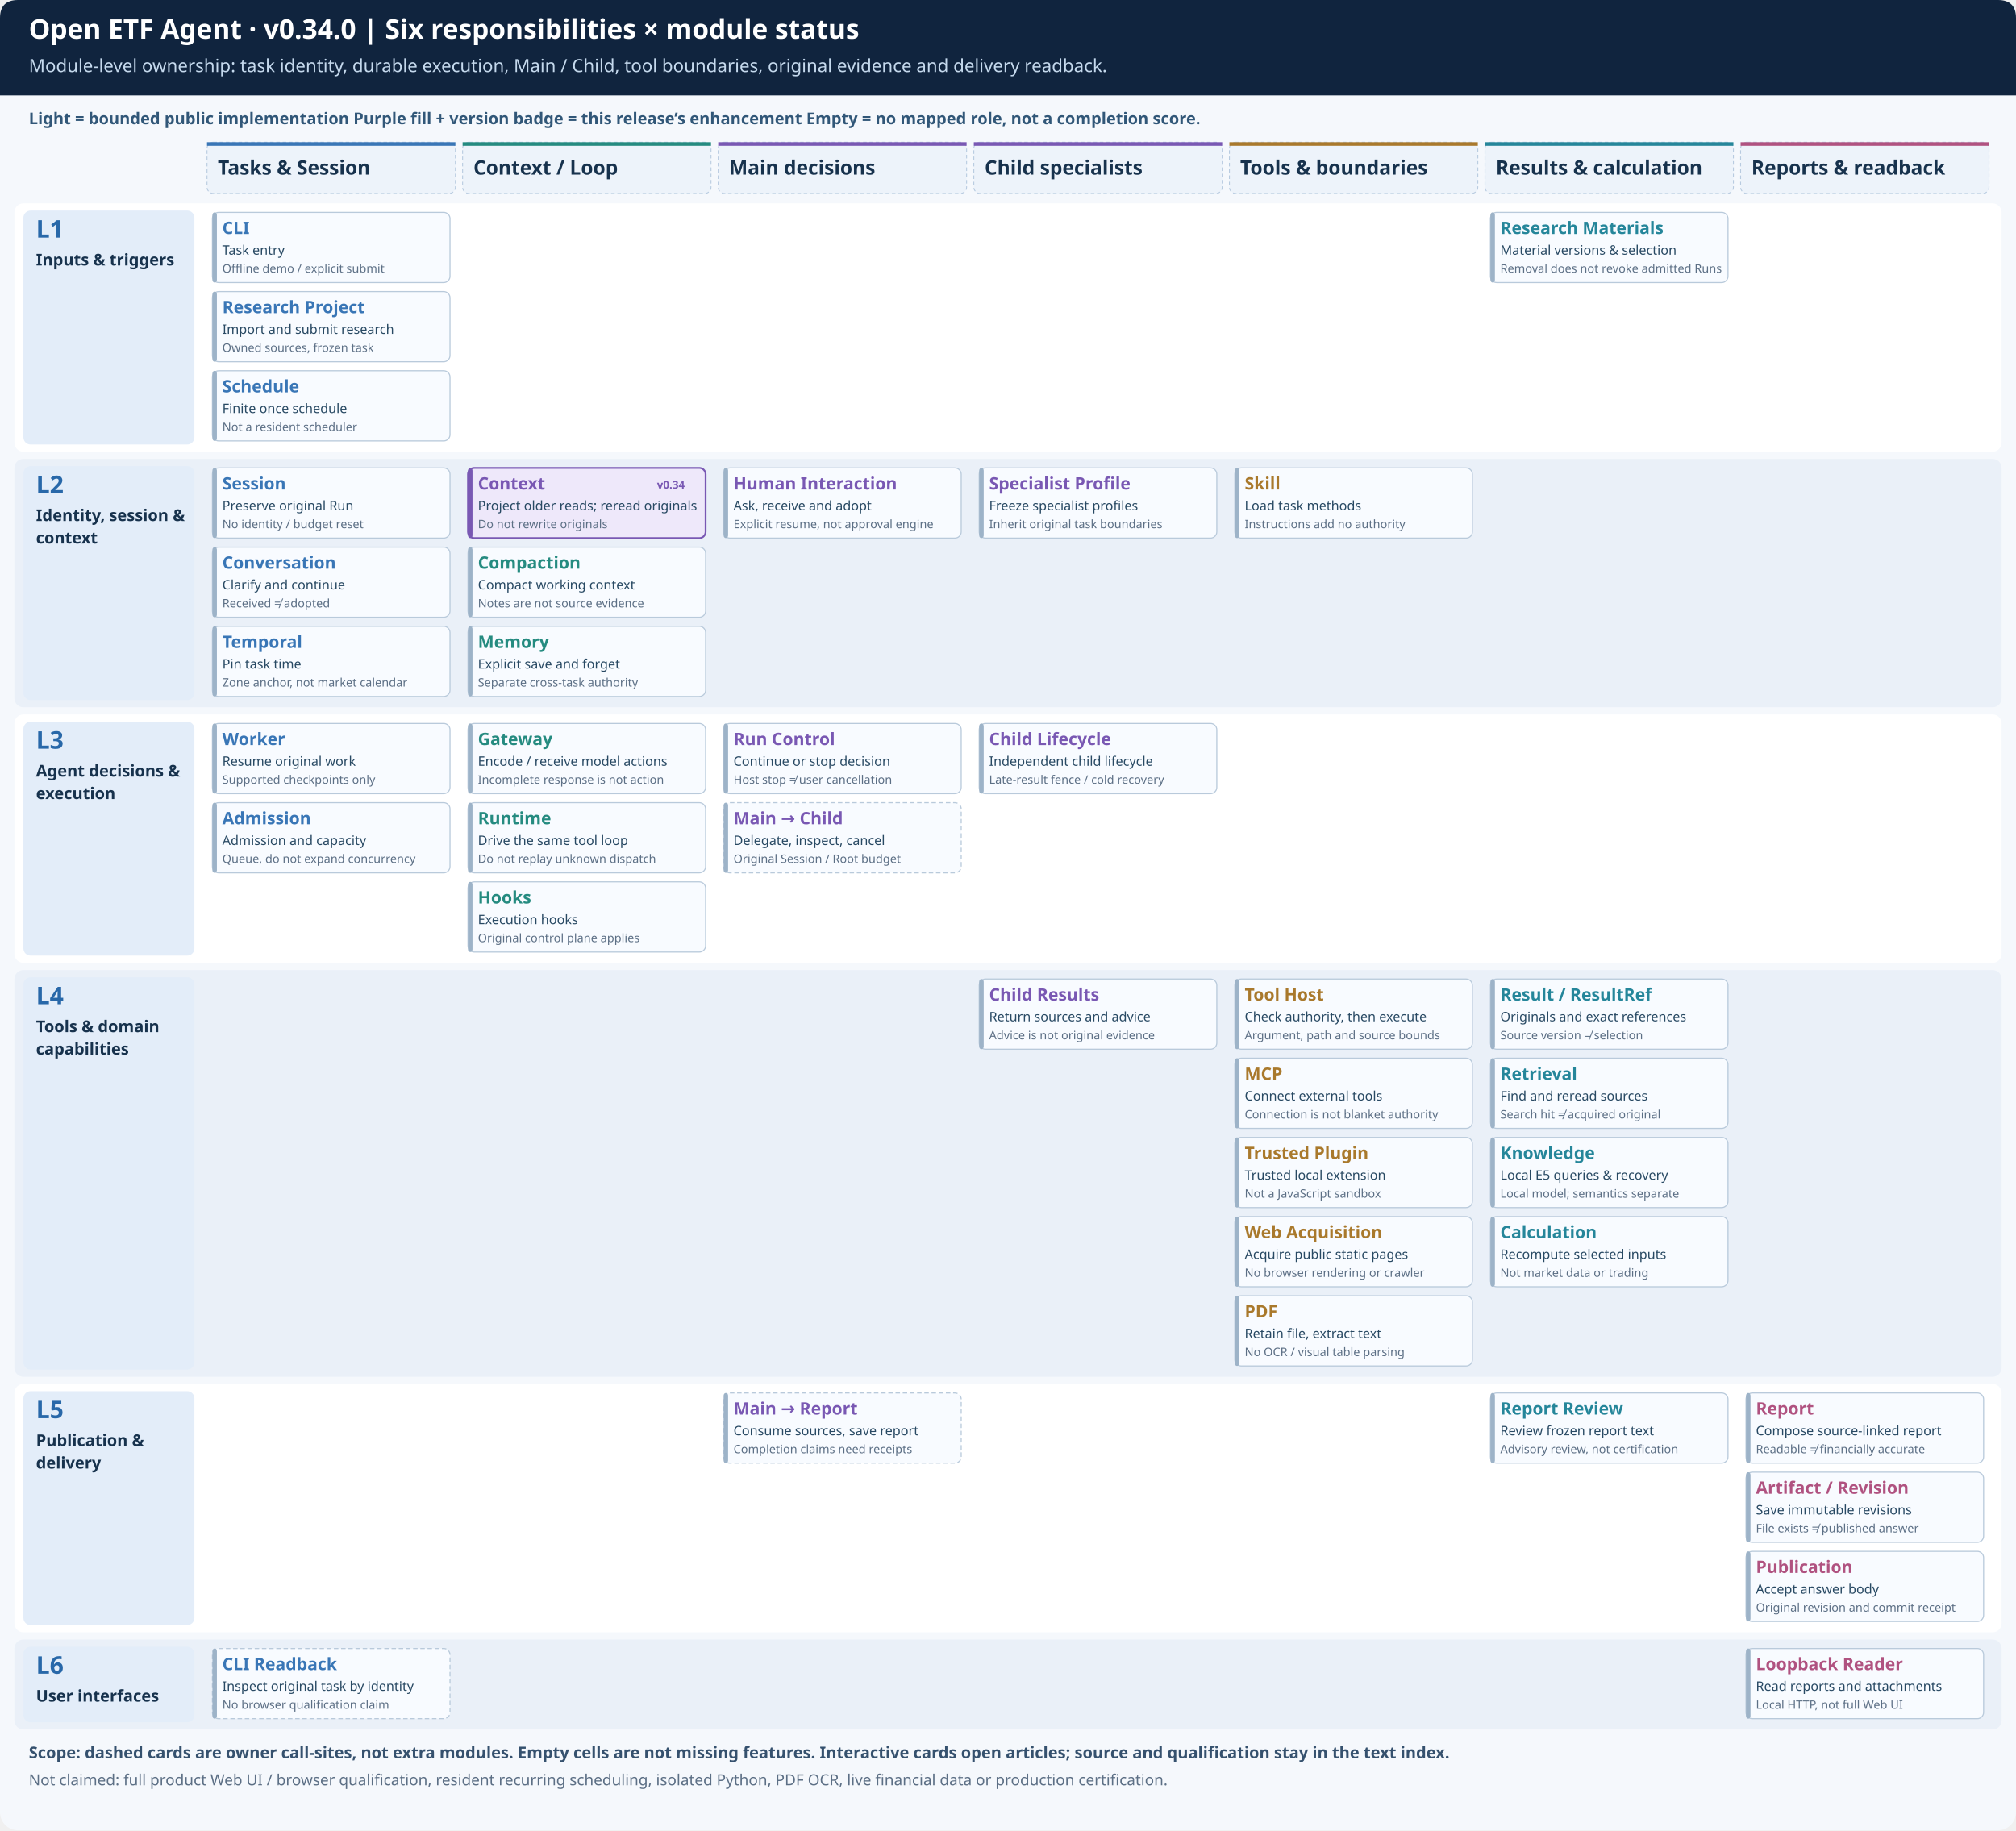
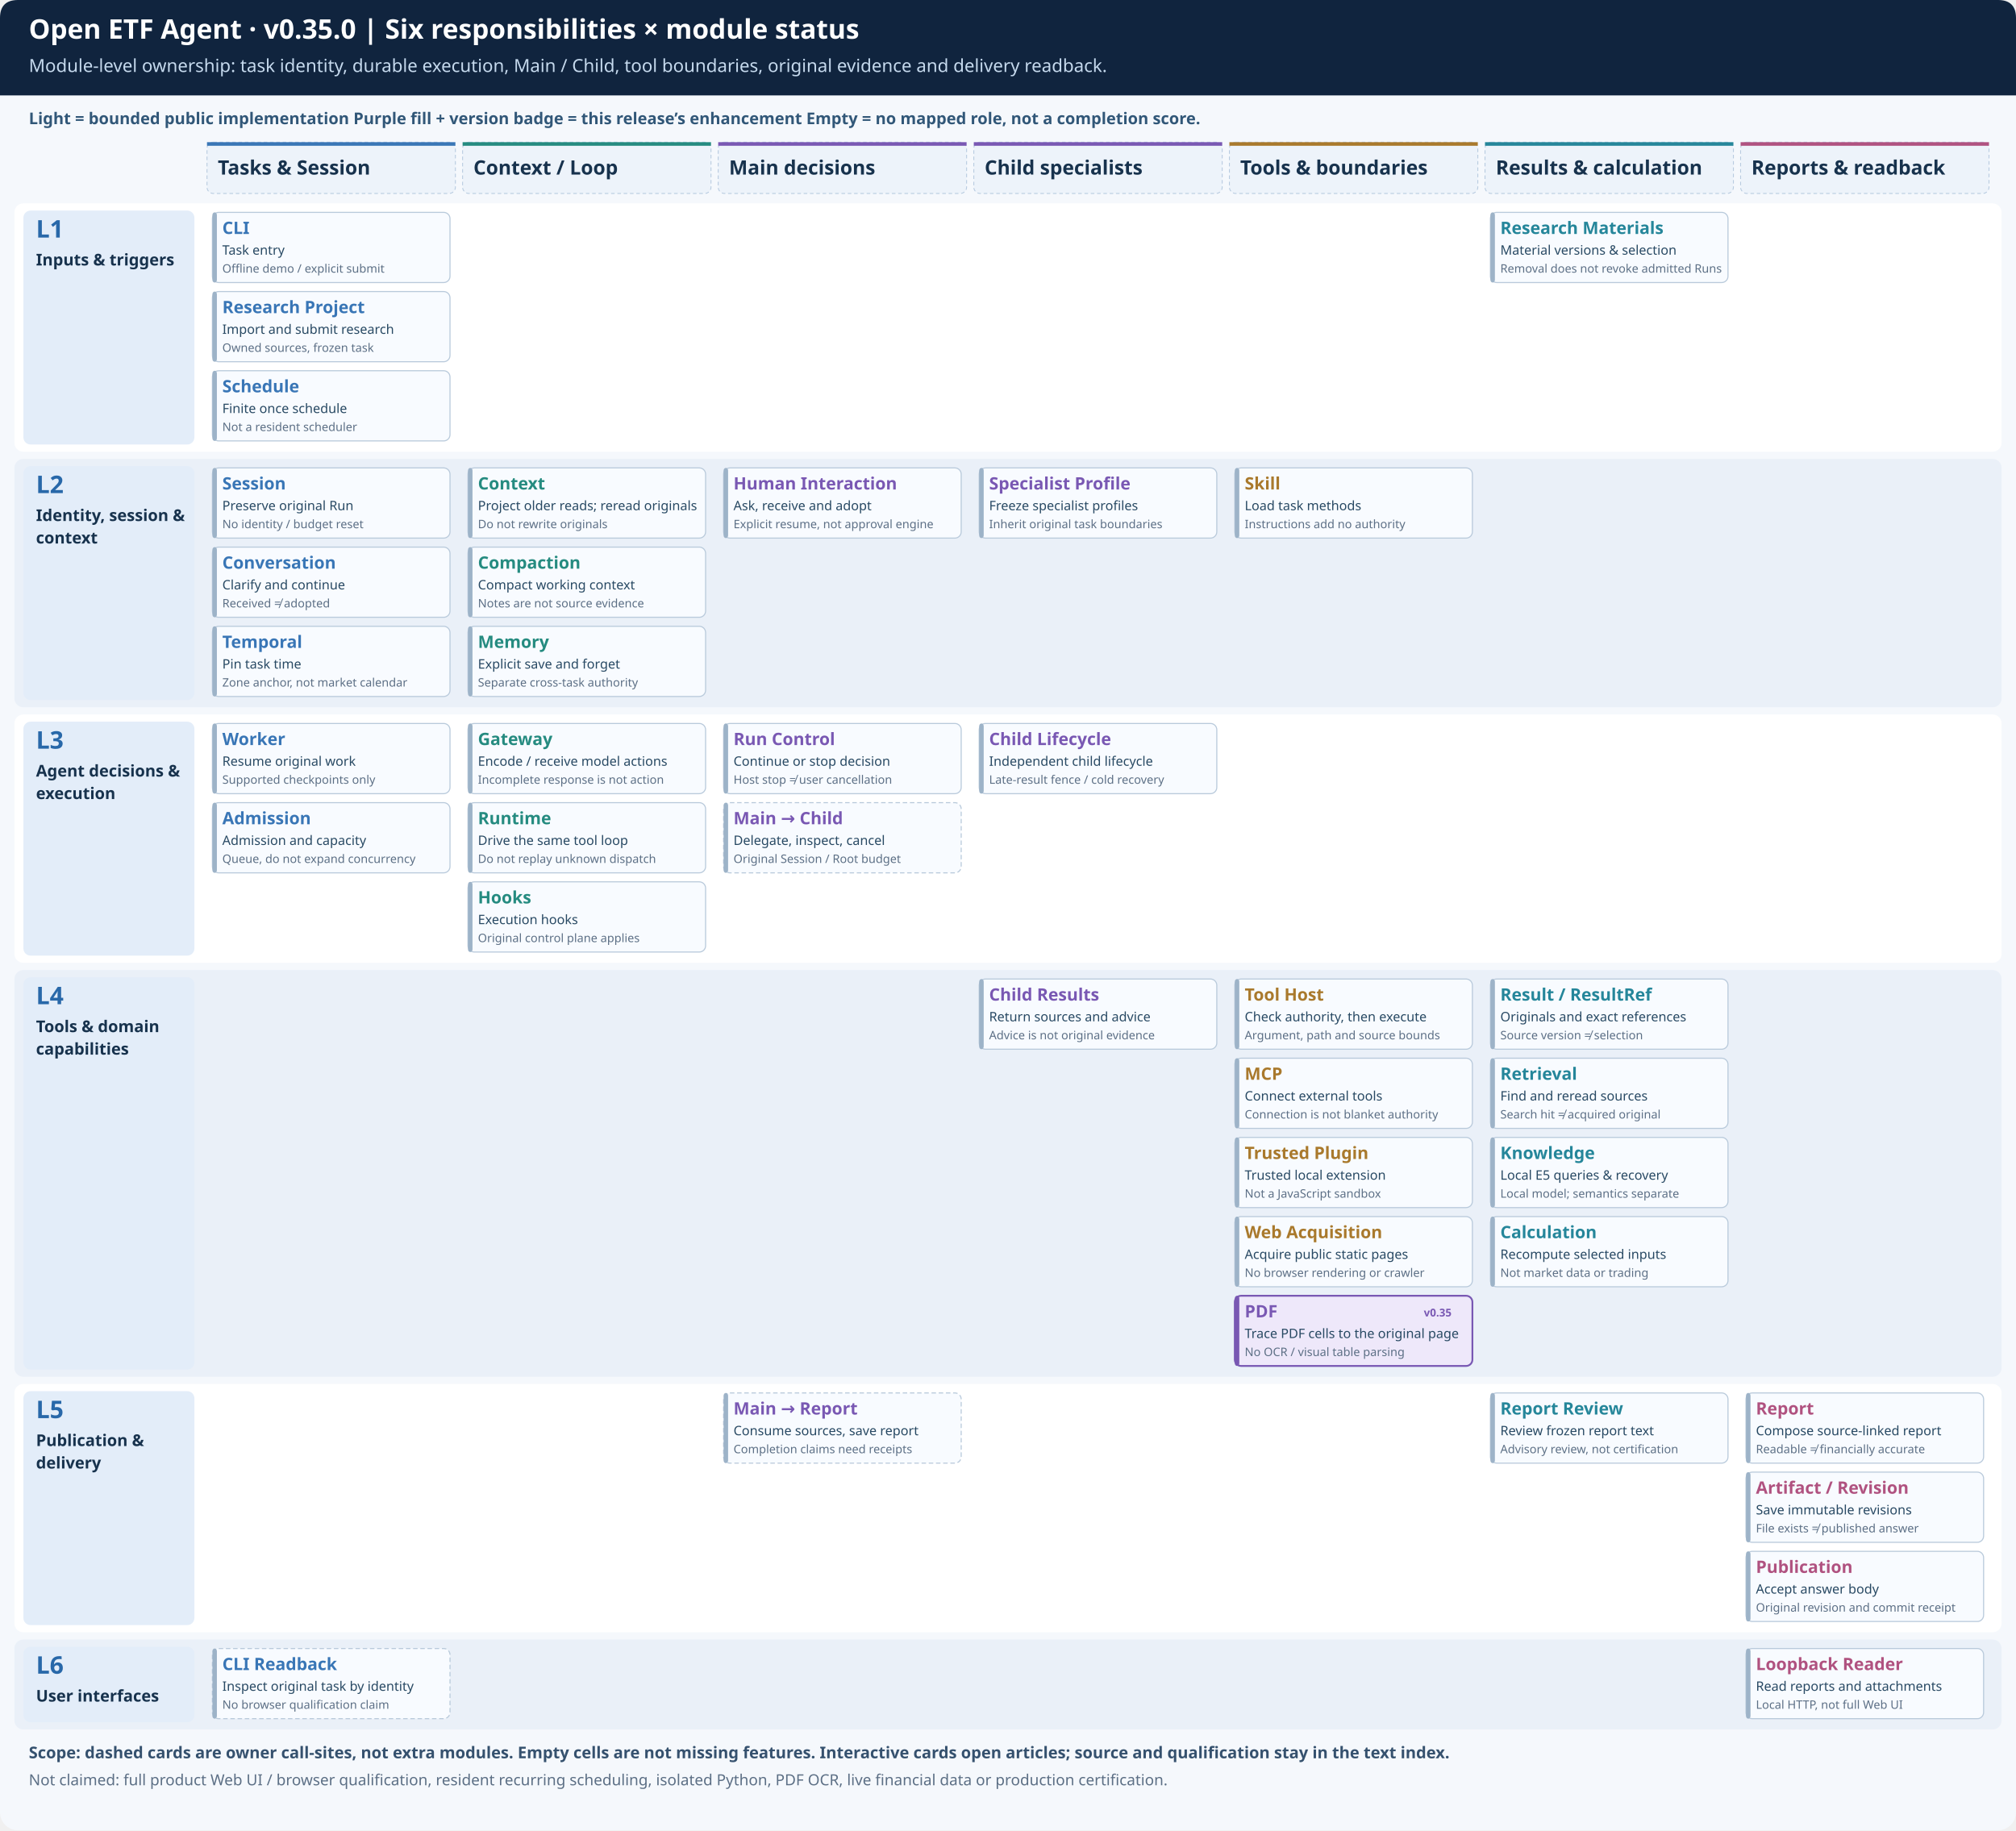
<svg xmlns="http://www.w3.org/2000/svg" width="2240" height="2034" viewBox="0 0 2240 2034" role="img" aria-labelledby="title desc">
  <rect width="2240" height="2034" rx="20" fill="#f5f8fc" />
  <path d="M20 0h2200q20 0 20 20v86H0V20Q0 0 20 0" fill="#10243e" />
  <g font-family="system-ui, sans-serif">
-     <text x="32" y="43" font-size="30" fill="#fff" font-weight="700">Open ETF Agent · v0.34.0 | Six responsibilities × module status</text>
+     <text x="32" y="43" font-size="30" fill="#fff" font-weight="700">Open ETF Agent · v0.35.0 | Six responsibilities × module status</text>
    <text x="32" y="80" font-size="20" fill="#c5d9ed" font-weight="400">Module-level ownership: task identity, durable execution, Main / Child, tool boundaries, original evidence and delivery readback.</text>
    <text x="32" y="138" font-size="18" fill="#315778" font-weight="600">Light = bounded public implementation   Purple fill + version badge = this release’s enhancement   Empty = no mapped role, not a completion score.</text>
    <rect x="230" y="158" width="276" height="57" rx="7" fill="#edf3fa" stroke="#b8cbe0" stroke-dasharray="4 3" />
    <rect x="230" y="158" width="276" height="4" fill="#3976b6" />
    <text x="242" y="194" font-size="22" fill="#17324d" font-weight="700">Tasks &amp; Session</text>
    <rect x="514" y="158" width="276" height="57" rx="7" fill="#edf3fa" stroke="#b8cbe0" stroke-dasharray="4 3" />
    <rect x="514" y="158" width="276" height="4" fill="#258b80" />
    <text x="526" y="194" font-size="22" fill="#17324d" font-weight="700">Context / Loop</text>
    <rect x="798" y="158" width="276" height="57" rx="7" fill="#edf3fa" stroke="#b8cbe0" stroke-dasharray="4 3" />
    <rect x="798" y="158" width="276" height="4" fill="#7958b3" />
    <text x="810" y="194" font-size="22" fill="#17324d" font-weight="700">Main decisions</text>
    <rect x="1082" y="158" width="276" height="57" rx="7" fill="#edf3fa" stroke="#b8cbe0" stroke-dasharray="4 3" />
    <rect x="1082" y="158" width="276" height="4" fill="#7958b3" />
    <text x="1094" y="194" font-size="22" fill="#17324d" font-weight="700">Child specialists</text>
    <rect x="1366" y="158" width="276" height="57" rx="7" fill="#edf3fa" stroke="#b8cbe0" stroke-dasharray="4 3" />
    <rect x="1366" y="158" width="276" height="4" fill="#a9792c" />
    <text x="1378" y="194" font-size="22" fill="#17324d" font-weight="700">Tools &amp; boundaries</text>
    <rect x="1650" y="158" width="276" height="57" rx="7" fill="#edf3fa" stroke="#b8cbe0" stroke-dasharray="4 3" />
    <rect x="1650" y="158" width="276" height="4" fill="#25869a" />
    <text x="1662" y="194" font-size="22" fill="#17324d" font-weight="700">Results &amp; calculation</text>
    <rect x="1934" y="158" width="276" height="57" rx="7" fill="#edf3fa" stroke="#b8cbe0" stroke-dasharray="4 3" />
    <rect x="1934" y="158" width="276" height="4" fill="#b05280" />
    <text x="1946" y="194" font-size="22" fill="#17324d" font-weight="700">Reports &amp; readback</text>
    <rect x="16" y="226" width="2208" height="276" rx="10" fill="#ffffff" />
    <rect x="26" y="234" width="190" height="260" rx="8" fill="#e3edf9" />
    <text x="40" y="264" font-size="27" fill="#2868a9" font-weight="700">L1</text>
    <text x="40" y="295" font-size="18" fill="#17324d" font-weight="700">Inputs &amp; triggers</text>
    <a href="https://hpoenixf.com/eff-agent-article/en/articles/agent-in-15-minutes" target="_blank" rel="noopener noreferrer">
      <rect x="236" y="236" width="264" height="78" rx="7" fill="#f8fbff" stroke="#b9cadb" stroke-width="1.2" />
      <rect x="236" y="236" width="5" height="78" rx="3" fill="#9db3c8" />
      <text x="247" y="260" font-size="19" fill="#3976b6" font-weight="700">CLI</text>
      <text x="247" y="283" font-size="14.5" fill="#284963" font-weight="500">Task entry</text>
      <text x="247" y="303" font-size="13" fill="#5c6f85" font-weight="400">Offline demo / explicit submit</text>
    </a>
    <a href="https://hpoenixf.com/eff-agent-article/en/articles/open-etf-agent-research-project-workshop" target="_blank" rel="noopener noreferrer">
      <rect x="236" y="324" width="264" height="78" rx="7" fill="#f8fbff" stroke="#b9cadb" stroke-width="1.2" />
      <rect x="236" y="324" width="5" height="78" rx="3" fill="#9db3c8" />
      <text x="247" y="348" font-size="19" fill="#3976b6" font-weight="700">Research Project</text>
      <text x="247" y="371" font-size="14.5" fill="#284963" font-weight="500">Import and submit research</text>
      <text x="247" y="391" font-size="13" fill="#5c6f85" font-weight="400">Owned sources, frozen task</text>
    </a>
    <a href="https://hpoenixf.com/eff-agent-article/en/articles/agent-autonomous-scheduled-research" target="_blank" rel="noopener noreferrer">
      <rect x="236" y="412" width="264" height="78" rx="7" fill="#f8fbff" stroke="#b9cadb" stroke-width="1.2" />
      <rect x="236" y="412" width="5" height="78" rx="3" fill="#9db3c8" />
      <text x="247" y="436" font-size="19" fill="#3976b6" font-weight="700">Schedule</text>
      <text x="247" y="459" font-size="14.5" fill="#284963" font-weight="500">Finite once schedule</text>
      <text x="247" y="479" font-size="13" fill="#5c6f85" font-weight="400">Not a resident scheduler</text>
    </a>
    <a href="https://hpoenixf.com/eff-agent-article/en/articles/agent-research-assets-identity-version-lifecycle" target="_blank" rel="noopener noreferrer">
      <rect x="1656" y="236" width="264" height="78" rx="7" fill="#f8fbff" stroke="#b9cadb" stroke-width="1.2" />
      <rect x="1656" y="236" width="5" height="78" rx="3" fill="#9db3c8" />
      <text x="1667" y="260" font-size="19" fill="#25869a" font-weight="700">Research Materials</text>
      <text x="1667" y="283" font-size="14.5" fill="#284963" font-weight="500">Material versions &amp; selection</text>
      <text x="1667" y="303" font-size="13" fill="#5c6f85" font-weight="400">Removal does not revoke admitted Runs</text>
    </a>
    <rect x="16" y="510" width="2208" height="276" rx="10" fill="#eaf0f8" />
    <rect x="26" y="518" width="190" height="260" rx="8" fill="#e3edf9" />
    <text x="40" y="548" font-size="27" fill="#2868a9" font-weight="700">L2</text>
    <text x="40" y="579" font-size="18" fill="#17324d" font-weight="700">Identity, session &amp;</text>
    <text x="40" y="604" font-size="18" fill="#17324d" font-weight="700">context</text>
    <a href="https://hpoenixf.com/eff-agent-article/en/articles/agent-task-session-run-worker-schedule" target="_blank" rel="noopener noreferrer">
      <rect x="236" y="520" width="264" height="78" rx="7" fill="#f8fbff" stroke="#b9cadb" stroke-width="1.2" />
      <rect x="236" y="520" width="5" height="78" rx="3" fill="#9db3c8" />
      <text x="247" y="544" font-size="19" fill="#3976b6" font-weight="700">Session</text>
      <text x="247" y="567" font-size="14.5" fill="#284963" font-weight="500">Preserve original Run</text>
      <text x="247" y="587" font-size="13" fill="#5c6f85" font-weight="400">No identity / budget reset</text>
    </a>
    <a href="https://hpoenixf.com/eff-agent-article/en/articles/agent-conversation-admission-task-continuation" target="_blank" rel="noopener noreferrer">
      <rect x="236" y="608" width="264" height="78" rx="7" fill="#f8fbff" stroke="#b9cadb" stroke-width="1.2" />
      <rect x="236" y="608" width="5" height="78" rx="3" fill="#9db3c8" />
      <text x="247" y="632" font-size="19" fill="#3976b6" font-weight="700">Conversation</text>
      <text x="247" y="655" font-size="14.5" fill="#284963" font-weight="500">Clarify and continue</text>
      <text x="247" y="675" font-size="13" fill="#5c6f85" font-weight="400">Received ≠ adopted</text>
    </a>
    <a href="https://hpoenixf.com/eff-agent-article/en/articles/agent-temporal-semantics-market-calendar" target="_blank" rel="noopener noreferrer">
      <rect x="236" y="696" width="264" height="78" rx="7" fill="#f8fbff" stroke="#b9cadb" stroke-width="1.2" />
      <rect x="236" y="696" width="5" height="78" rx="3" fill="#9db3c8" />
      <text x="247" y="720" font-size="19" fill="#3976b6" font-weight="700">Temporal</text>
      <text x="247" y="743" font-size="14.5" fill="#284963" font-weight="500">Pin task time</text>
      <text x="247" y="763" font-size="13" fill="#5c6f85" font-weight="400">Zone anchor, not market calendar</text>
    </a>
    <a href="https://hpoenixf.com/eff-agent-article/en/articles/agent-context-governance-actions" target="_blank" rel="noopener noreferrer">
-       <rect x="520" y="520" width="264" height="78" rx="7" fill="#eee8fa" stroke="#7958b3" stroke-width="2" />
-       <rect x="520" y="520" width="5" height="78" rx="3" fill="#7958b3" />
-       <text x="531" y="544" font-size="19" fill="#7958b3" font-weight="700">Context</text>
+       <rect x="520" y="520" width="264" height="78" rx="7" fill="#f8fbff" stroke="#b9cadb" stroke-width="1.2" />
+       <rect x="520" y="520" width="5" height="78" rx="3" fill="#9db3c8" />
+       <text x="531" y="544" font-size="19" fill="#258b80" font-weight="700">Context</text>
      <text x="531" y="567" font-size="14.5" fill="#284963" font-weight="500">Project older reads; reread originals</text>
      <text x="531" y="587" font-size="13" fill="#5c6f85" font-weight="400">Do not rewrite originals</text>
-       <text x="730" y="543" font-size="12" fill="#7958b3" font-weight="700">v0.34</text>
    </a>
    <a href="https://hpoenixf.com/eff-agent-article/en/articles/agent-main-run-context-compaction" target="_blank" rel="noopener noreferrer">
      <rect x="520" y="608" width="264" height="78" rx="7" fill="#f8fbff" stroke="#b9cadb" stroke-width="1.2" />
      <rect x="520" y="608" width="5" height="78" rx="3" fill="#9db3c8" />
      <text x="531" y="632" font-size="19" fill="#258b80" font-weight="700">Compaction</text>
      <text x="531" y="655" font-size="14.5" fill="#284963" font-weight="500">Compact working context</text>
      <text x="531" y="675" font-size="13" fill="#5c6f85" font-weight="400">Notes are not source evidence</text>
    </a>
    <a href="https://hpoenixf.com/eff-agent-article/en/articles/026-agent-memory-forget-durable-effects" target="_blank" rel="noopener noreferrer">
      <rect x="520" y="696" width="264" height="78" rx="7" fill="#f8fbff" stroke="#b9cadb" stroke-width="1.2" />
      <rect x="520" y="696" width="5" height="78" rx="3" fill="#9db3c8" />
      <text x="531" y="720" font-size="19" fill="#258b80" font-weight="700">Memory</text>
      <text x="531" y="743" font-size="14.5" fill="#284963" font-weight="500">Explicit save and forget</text>
      <text x="531" y="763" font-size="13" fill="#5c6f85" font-weight="400">Separate cross-task authority</text>
    </a>
    <a href="https://hpoenixf.com/eff-agent-article/en/articles/agent-durable-human-interaction-response-adoption" target="_blank" rel="noopener noreferrer">
      <rect x="804" y="520" width="264" height="78" rx="7" fill="#f8fbff" stroke="#b9cadb" stroke-width="1.2" />
      <rect x="804" y="520" width="5" height="78" rx="3" fill="#9db3c8" />
      <text x="815" y="544" font-size="19" fill="#7958b3" font-weight="700">Human Interaction</text>
      <text x="815" y="567" font-size="14.5" fill="#284963" font-weight="500">Ask, receive and adopt</text>
      <text x="815" y="587" font-size="13" fill="#5c6f85" font-weight="400">Explicit resume, not approval engine</text>
    </a>
    <a href="https://hpoenixf.com/eff-agent-article/en/articles/agent-custom-expert-from-prompt-to-recovery" target="_blank" rel="noopener noreferrer">
      <rect x="1088" y="520" width="264" height="78" rx="7" fill="#f8fbff" stroke="#b9cadb" stroke-width="1.2" />
      <rect x="1088" y="520" width="5" height="78" rx="3" fill="#9db3c8" />
      <text x="1099" y="544" font-size="19" fill="#7958b3" font-weight="700">Specialist Profile</text>
      <text x="1099" y="567" font-size="14.5" fill="#284963" font-weight="500">Freeze specialist profiles</text>
      <text x="1099" y="587" font-size="13" fill="#5c6f85" font-weight="400">Inherit original task boundaries</text>
    </a>
    <a href="https://hpoenixf.com/eff-agent-article/en/articles/agent-skill-from-markdown-to-callable-research" target="_blank" rel="noopener noreferrer">
      <rect x="1372" y="520" width="264" height="78" rx="7" fill="#f8fbff" stroke="#b9cadb" stroke-width="1.2" />
      <rect x="1372" y="520" width="5" height="78" rx="3" fill="#9db3c8" />
      <text x="1383" y="544" font-size="19" fill="#a9792c" font-weight="700">Skill</text>
      <text x="1383" y="567" font-size="14.5" fill="#284963" font-weight="500">Load task methods</text>
      <text x="1383" y="587" font-size="13" fill="#5c6f85" font-weight="400">Instructions add no authority</text>
    </a>
    <rect x="16" y="794" width="2208" height="276" rx="10" fill="#ffffff" />
    <rect x="26" y="802" width="190" height="260" rx="8" fill="#e3edf9" />
    <text x="40" y="832" font-size="27" fill="#2868a9" font-weight="700">L3</text>
    <text x="40" y="863" font-size="18" fill="#17324d" font-weight="700">Agent decisions &amp;</text>
    <text x="40" y="888" font-size="18" fill="#17324d" font-weight="700">execution</text>
    <a href="https://hpoenixf.com/eff-agent-article/en/articles/open-etf-agent-v010-system-design" target="_blank" rel="noopener noreferrer">
      <rect x="236" y="804" width="264" height="78" rx="7" fill="#f8fbff" stroke="#b9cadb" stroke-width="1.2" />
      <rect x="236" y="804" width="5" height="78" rx="3" fill="#9db3c8" />
      <text x="247" y="828" font-size="19" fill="#3976b6" font-weight="700">Worker</text>
      <text x="247" y="851" font-size="14.5" fill="#284963" font-weight="500">Resume original work</text>
      <text x="247" y="871" font-size="13" fill="#5c6f85" font-weight="400">Supported checkpoints only</text>
    </a>
    <a href="https://hpoenixf.com/eff-agent-article/en/articles/agent-provider-admission-capacity-lease" target="_blank" rel="noopener noreferrer">
      <rect x="236" y="892" width="264" height="78" rx="7" fill="#f8fbff" stroke="#b9cadb" stroke-width="1.2" />
      <rect x="236" y="892" width="5" height="78" rx="3" fill="#9db3c8" />
      <text x="247" y="916" font-size="19" fill="#3976b6" font-weight="700">Admission</text>
      <text x="247" y="939" font-size="14.5" fill="#284963" font-weight="500">Admission and capacity</text>
      <text x="247" y="959" font-size="13" fill="#5c6f85" font-weight="400">Queue, do not expand concurrency</text>
    </a>
    <a href="https://hpoenixf.com/eff-agent-article/en/articles/agent-provider-architecture-and-admission" target="_blank" rel="noopener noreferrer">
      <rect x="520" y="804" width="264" height="78" rx="7" fill="#f8fbff" stroke="#b9cadb" stroke-width="1.2" />
      <rect x="520" y="804" width="5" height="78" rx="3" fill="#9db3c8" />
      <text x="531" y="828" font-size="19" fill="#258b80" font-weight="700">Gateway</text>
      <text x="531" y="851" font-size="14.5" fill="#284963" font-weight="500">Encode / receive model actions</text>
      <text x="531" y="871" font-size="13" fill="#5c6f85" font-weight="400">Incomplete response is not action</text>
    </a>
    <a href="https://hpoenixf.com/eff-agent-article/en/articles/etf-agent-model-harness-research-loop" target="_blank" rel="noopener noreferrer">
      <rect x="520" y="892" width="264" height="78" rx="7" fill="#f8fbff" stroke="#b9cadb" stroke-width="1.2" />
      <rect x="520" y="892" width="5" height="78" rx="3" fill="#9db3c8" />
      <text x="531" y="916" font-size="19" fill="#258b80" font-weight="700">Runtime</text>
      <text x="531" y="939" font-size="14.5" fill="#284963" font-weight="500">Drive the same tool loop</text>
      <text x="531" y="959" font-size="13" fill="#5c6f85" font-weight="400">Do not replay unknown dispatch</text>
    </a>
    <a href="https://hpoenixf.com/eff-agent-article/en/articles/agent-multi-ecosystem-hook-execution" target="_blank" rel="noopener noreferrer">
      <rect x="520" y="980" width="264" height="78" rx="7" fill="#f8fbff" stroke="#b9cadb" stroke-width="1.2" />
      <rect x="520" y="980" width="5" height="78" rx="3" fill="#9db3c8" />
      <text x="531" y="1004" font-size="19" fill="#258b80" font-weight="700">Hooks</text>
      <text x="531" y="1027" font-size="14.5" fill="#284963" font-weight="500">Execution hooks</text>
      <text x="531" y="1047" font-size="13" fill="#5c6f85" font-weight="400">Original control plane applies</text>
    </a>
    <a href="https://hpoenixf.com/eff-agent-article/en/articles/agent-veto-authority-and-run-termination" target="_blank" rel="noopener noreferrer">
      <rect x="804" y="804" width="264" height="78" rx="7" fill="#f8fbff" stroke="#b9cadb" stroke-width="1.2" />
      <rect x="804" y="804" width="5" height="78" rx="3" fill="#9db3c8" />
      <text x="815" y="828" font-size="19" fill="#7958b3" font-weight="700">Run Control</text>
      <text x="815" y="851" font-size="14.5" fill="#284963" font-weight="500">Continue or stop decision</text>
      <text x="815" y="871" font-size="13" fill="#5c6f85" font-weight="400">Host stop ≠ user cancellation</text>
    </a>
    <a href="https://hpoenixf.com/eff-agent-article/en/articles/agent-subagent-context-specialization" target="_blank" rel="noopener noreferrer">
      <rect x="804" y="892" width="264" height="78" rx="7" fill="#f8fbff" stroke="#b9cadb" stroke-width="1.2" stroke-dasharray="5 3" />
      <rect x="804" y="892" width="5" height="78" rx="3" fill="#9db3c8" />
      <text x="815" y="916" font-size="19" fill="#7958b3" font-weight="700">Main → Child</text>
      <text x="815" y="939" font-size="14.5" fill="#284963" font-weight="500">Delegate, inspect, cancel</text>
      <text x="815" y="959" font-size="13" fill="#5c6f85" font-weight="400">Original Session / Root budget</text>
    </a>
    <a href="https://hpoenixf.com/eff-agent-article/en/articles/agent-subagent-context-specialization" target="_blank" rel="noopener noreferrer">
      <rect x="1088" y="804" width="264" height="78" rx="7" fill="#f8fbff" stroke="#b9cadb" stroke-width="1.2" />
      <rect x="1088" y="804" width="5" height="78" rx="3" fill="#9db3c8" />
      <text x="1099" y="828" font-size="19" fill="#7958b3" font-weight="700">Child Lifecycle</text>
      <text x="1099" y="851" font-size="14.5" fill="#284963" font-weight="500">Independent child lifecycle</text>
      <text x="1099" y="871" font-size="13" fill="#5c6f85" font-weight="400">Late-result fence / cold recovery</text>
    </a>
    <rect x="16" y="1078" width="2208" height="452" rx="10" fill="#eaf0f8" />
    <rect x="26" y="1086" width="190" height="436" rx="8" fill="#e3edf9" />
    <text x="40" y="1116" font-size="27" fill="#2868a9" font-weight="700">L4</text>
    <text x="40" y="1147" font-size="18" fill="#17324d" font-weight="700">Tools &amp; domain</text>
    <text x="40" y="1172" font-size="18" fill="#17324d" font-weight="700">capabilities</text>
    <a href="https://hpoenixf.com/eff-agent-article/en/articles/agent-subagent-contribution-evidence" target="_blank" rel="noopener noreferrer">
      <rect x="1088" y="1088" width="264" height="78" rx="7" fill="#f8fbff" stroke="#b9cadb" stroke-width="1.2" />
      <rect x="1088" y="1088" width="5" height="78" rx="3" fill="#9db3c8" />
      <text x="1099" y="1112" font-size="19" fill="#7958b3" font-weight="700">Child Results</text>
      <text x="1099" y="1135" font-size="14.5" fill="#284963" font-weight="500">Return sources and advice</text>
      <text x="1099" y="1155" font-size="13" fill="#5c6f85" font-weight="400">Advice is not original evidence</text>
    </a>
    <a href="https://hpoenixf.com/eff-agent-article/en/articles/agent-tool-lifecycle-and-model-input" target="_blank" rel="noopener noreferrer">
      <rect x="1372" y="1088" width="264" height="78" rx="7" fill="#f8fbff" stroke="#b9cadb" stroke-width="1.2" />
      <rect x="1372" y="1088" width="5" height="78" rx="3" fill="#9db3c8" />
      <text x="1383" y="1112" font-size="19" fill="#a9792c" font-weight="700">Tool Host</text>
      <text x="1383" y="1135" font-size="14.5" fill="#284963" font-weight="500">Check authority, then execute</text>
      <text x="1383" y="1155" font-size="13" fill="#5c6f85" font-weight="400">Argument, path and source bounds</text>
    </a>
    <a href="https://hpoenixf.com/eff-agent-article/en/articles/mcp-host-from-discovery-to-consumption" target="_blank" rel="noopener noreferrer">
      <rect x="1372" y="1176" width="264" height="78" rx="7" fill="#f8fbff" stroke="#b9cadb" stroke-width="1.2" />
      <rect x="1372" y="1176" width="5" height="78" rx="3" fill="#9db3c8" />
      <text x="1383" y="1200" font-size="19" fill="#a9792c" font-weight="700">MCP</text>
      <text x="1383" y="1223" font-size="14.5" fill="#284963" font-weight="500">Connect external tools</text>
      <text x="1383" y="1243" font-size="13" fill="#5c6f85" font-weight="400">Connection is not blanket authority</text>
    </a>
    <a href="https://hpoenixf.com/eff-agent-article/en/articles/020-agent-extension-host-smartphone" target="_blank" rel="noopener noreferrer">
      <rect x="1372" y="1264" width="264" height="78" rx="7" fill="#f8fbff" stroke="#b9cadb" stroke-width="1.2" />
      <rect x="1372" y="1264" width="5" height="78" rx="3" fill="#9db3c8" />
      <text x="1383" y="1288" font-size="19" fill="#a9792c" font-weight="700">Trusted Plugin</text>
      <text x="1383" y="1311" font-size="14.5" fill="#284963" font-weight="500">Trusted local extension</text>
      <text x="1383" y="1331" font-size="13" fill="#5c6f85" font-weight="400">Not a JavaScript sandbox</text>
    </a>
    <a href="https://hpoenixf.com/eff-agent-article/en/articles/021-agent-web-research-from-search-to-deep-reading" target="_blank" rel="noopener noreferrer">
      <rect x="1372" y="1352" width="264" height="78" rx="7" fill="#f8fbff" stroke="#b9cadb" stroke-width="1.2" />
      <rect x="1372" y="1352" width="5" height="78" rx="3" fill="#9db3c8" />
      <text x="1383" y="1376" font-size="19" fill="#a9792c" font-weight="700">Web Acquisition</text>
      <text x="1383" y="1399" font-size="14.5" fill="#284963" font-weight="500">Acquire public static pages</text>
      <text x="1383" y="1419" font-size="13" fill="#5c6f85" font-weight="400">No browser rendering or crawler</text>
    </a>
    <a href="https://hpoenixf.com/eff-agent-article/en/articles/024-agent-pdf-from-text-to-evidence" target="_blank" rel="noopener noreferrer">
-       <rect x="1372" y="1440" width="264" height="78" rx="7" fill="#f8fbff" stroke="#b9cadb" stroke-width="1.2" />
-       <rect x="1372" y="1440" width="5" height="78" rx="3" fill="#9db3c8" />
-       <text x="1383" y="1464" font-size="19" fill="#a9792c" font-weight="700">PDF</text>
-       <text x="1383" y="1487" font-size="14.5" fill="#284963" font-weight="500">Retain file, extract text</text>
+       <rect x="1372" y="1440" width="264" height="78" rx="7" fill="#eee8fa" stroke="#7958b3" stroke-width="2" />
+       <rect x="1372" y="1440" width="5" height="78" rx="3" fill="#7958b3" />
+       <text x="1383" y="1464" font-size="19" fill="#7958b3" font-weight="700">PDF</text>
+       <text x="1383" y="1487" font-size="14.5" fill="#284963" font-weight="500">Trace PDF cells to the original page</text>
      <text x="1383" y="1507" font-size="13" fill="#5c6f85" font-weight="400">No OCR / visual table parsing</text>
+       <text x="1582" y="1463" font-size="12" fill="#7958b3" font-weight="700">v0.35</text>
    </a>
    <a href="https://hpoenixf.com/eff-agent-article/en/articles/tool-results-outside-model-context" target="_blank" rel="noopener noreferrer">
      <rect x="1656" y="1088" width="264" height="78" rx="7" fill="#f8fbff" stroke="#b9cadb" stroke-width="1.2" />
      <rect x="1656" y="1088" width="5" height="78" rx="3" fill="#9db3c8" />
      <text x="1667" y="1112" font-size="19" fill="#25869a" font-weight="700">Result / ResultRef</text>
      <text x="1667" y="1135" font-size="14.5" fill="#284963" font-weight="500">Originals and exact references</text>
      <text x="1667" y="1155" font-size="13" fill="#5c6f85" font-weight="400">Source version ≠ selection</text>
    </a>
    <a href="https://hpoenixf.com/eff-agent-article/en/articles/agent-knowledge-retrieval-end-to-end" target="_blank" rel="noopener noreferrer">
      <rect x="1656" y="1176" width="264" height="78" rx="7" fill="#f8fbff" stroke="#b9cadb" stroke-width="1.2" />
      <rect x="1656" y="1176" width="5" height="78" rx="3" fill="#9db3c8" />
      <text x="1667" y="1200" font-size="19" fill="#25869a" font-weight="700">Retrieval</text>
      <text x="1667" y="1223" font-size="14.5" fill="#284963" font-weight="500">Find and reread sources</text>
      <text x="1667" y="1243" font-size="13" fill="#5c6f85" font-weight="400">Search hit ≠ acquired original</text>
    </a>
    <a href="https://hpoenixf.com/eff-agent-article/en/articles/agent-knowledge-retrieval-end-to-end" target="_blank" rel="noopener noreferrer">
      <rect x="1656" y="1264" width="264" height="78" rx="7" fill="#f8fbff" stroke="#b9cadb" stroke-width="1.2" />
      <rect x="1656" y="1264" width="5" height="78" rx="3" fill="#9db3c8" />
      <text x="1667" y="1288" font-size="19" fill="#25869a" font-weight="700">Knowledge</text>
      <text x="1667" y="1311" font-size="14.5" fill="#284963" font-weight="500">Local E5 queries &amp; recovery</text>
      <text x="1667" y="1331" font-size="13" fill="#5c6f85" font-weight="400">Local model; semantics separate</text>
    </a>
    <a href="https://hpoenixf.com/eff-agent-article/en/articles/open-etf-agent-v010-system-design" target="_blank" rel="noopener noreferrer">
      <rect x="1656" y="1352" width="264" height="78" rx="7" fill="#f8fbff" stroke="#b9cadb" stroke-width="1.2" />
      <rect x="1656" y="1352" width="5" height="78" rx="3" fill="#9db3c8" />
      <text x="1667" y="1376" font-size="19" fill="#25869a" font-weight="700">Calculation</text>
      <text x="1667" y="1399" font-size="14.5" fill="#284963" font-weight="500">Recompute selected inputs</text>
      <text x="1667" y="1419" font-size="13" fill="#5c6f85" font-weight="400">Not market data or trading</text>
    </a>
    <rect x="16" y="1538" width="2208" height="276" rx="10" fill="#ffffff" />
    <rect x="26" y="1546" width="190" height="260" rx="8" fill="#e3edf9" />
    <text x="40" y="1576" font-size="27" fill="#2868a9" font-weight="700">L5</text>
    <text x="40" y="1607" font-size="18" fill="#17324d" font-weight="700">Publication &amp;</text>
    <text x="40" y="1632" font-size="18" fill="#17324d" font-weight="700">delivery</text>
    <a href="https://hpoenixf.com/eff-agent-article/en/articles/open-etf-agent-v01-first-readable-report" target="_blank" rel="noopener noreferrer">
      <rect x="804" y="1548" width="264" height="78" rx="7" fill="#f8fbff" stroke="#b9cadb" stroke-width="1.2" stroke-dasharray="5 3" />
      <rect x="804" y="1548" width="5" height="78" rx="3" fill="#9db3c8" />
      <text x="815" y="1572" font-size="19" fill="#7958b3" font-weight="700">Main → Report</text>
      <text x="815" y="1595" font-size="14.5" fill="#284963" font-weight="500">Consume sources, save report</text>
      <text x="815" y="1615" font-size="13" fill="#5c6f85" font-weight="400">Completion claims need receipts</text>
    </a>
    <a href="https://hpoenixf.com/eff-agent-article/en/articles/open-etf-agent-report-review-workshop" target="_blank" rel="noopener noreferrer">
      <rect x="1656" y="1548" width="264" height="78" rx="7" fill="#f8fbff" stroke="#b9cadb" stroke-width="1.2" />
      <rect x="1656" y="1548" width="5" height="78" rx="3" fill="#9db3c8" />
      <text x="1667" y="1572" font-size="19" fill="#25869a" font-weight="700">Report Review</text>
      <text x="1667" y="1595" font-size="14.5" fill="#284963" font-weight="500">Review frozen report text</text>
      <text x="1667" y="1615" font-size="13" fill="#5c6f85" font-weight="400">Advisory review, not certification</text>
    </a>
    <a href="https://hpoenixf.com/eff-agent-article/en/articles/open-etf-agent-v01-first-readable-report" target="_blank" rel="noopener noreferrer">
      <rect x="1940" y="1548" width="264" height="78" rx="7" fill="#f8fbff" stroke="#b9cadb" stroke-width="1.2" />
      <rect x="1940" y="1548" width="5" height="78" rx="3" fill="#9db3c8" />
      <text x="1951" y="1572" font-size="19" fill="#b05280" font-weight="700">Report</text>
      <text x="1951" y="1595" font-size="14.5" fill="#284963" font-weight="500">Compose source-linked report</text>
      <text x="1951" y="1615" font-size="13" fill="#5c6f85" font-weight="400">Readable ≠ financially accurate</text>
    </a>
    <a href="https://hpoenixf.com/eff-agent-article/en/articles/agent-artifact-version-access-sharing" target="_blank" rel="noopener noreferrer">
      <rect x="1940" y="1636" width="264" height="78" rx="7" fill="#f8fbff" stroke="#b9cadb" stroke-width="1.2" />
      <rect x="1940" y="1636" width="5" height="78" rx="3" fill="#9db3c8" />
      <text x="1951" y="1660" font-size="19" fill="#b05280" font-weight="700">Artifact / Revision</text>
      <text x="1951" y="1683" font-size="14.5" fill="#284963" font-weight="500">Save immutable revisions</text>
      <text x="1951" y="1703" font-size="13" fill="#5c6f85" font-weight="400">File exists ≠ published answer</text>
    </a>
    <a href="https://hpoenixf.com/eff-agent-article/en/articles/019-agent-answer-publication" target="_blank" rel="noopener noreferrer">
      <rect x="1940" y="1724" width="264" height="78" rx="7" fill="#f8fbff" stroke="#b9cadb" stroke-width="1.2" />
      <rect x="1940" y="1724" width="5" height="78" rx="3" fill="#9db3c8" />
      <text x="1951" y="1748" font-size="19" fill="#b05280" font-weight="700">Publication</text>
      <text x="1951" y="1771" font-size="14.5" fill="#284963" font-weight="500">Accept answer body</text>
      <text x="1951" y="1791" font-size="13" fill="#5c6f85" font-weight="400">Original revision and commit receipt</text>
    </a>
    <rect x="16" y="1822" width="2208" height="100" rx="10" fill="#eaf0f8" />
    <rect x="26" y="1830" width="190" height="84" rx="8" fill="#e3edf9" />
    <text x="40" y="1860" font-size="27" fill="#2868a9" font-weight="700">L6</text>
    <text x="40" y="1891" font-size="18" fill="#17324d" font-weight="700">User interfaces</text>
    <a href="https://hpoenixf.com/eff-agent-article/en/articles/open-etf-agent-v01-first-readable-report" target="_blank" rel="noopener noreferrer">
      <rect x="236" y="1832" width="264" height="78" rx="7" fill="#f8fbff" stroke="#b9cadb" stroke-width="1.2" stroke-dasharray="5 3" />
      <rect x="236" y="1832" width="5" height="78" rx="3" fill="#9db3c8" />
      <text x="247" y="1856" font-size="19" fill="#3976b6" font-weight="700">CLI Readback</text>
      <text x="247" y="1879" font-size="14.5" fill="#284963" font-weight="500">Inspect original task by identity</text>
      <text x="247" y="1899" font-size="13" fill="#5c6f85" font-weight="400">No browser qualification claim</text>
    </a>
    <a href="https://hpoenixf.com/eff-agent-article/en/articles/open-etf-agent-v010-system-design" target="_blank" rel="noopener noreferrer">
      <rect x="1940" y="1832" width="264" height="78" rx="7" fill="#f8fbff" stroke="#b9cadb" stroke-width="1.2" />
      <rect x="1940" y="1832" width="5" height="78" rx="3" fill="#9db3c8" />
      <text x="1951" y="1856" font-size="19" fill="#b05280" font-weight="700">Loopback Reader</text>
      <text x="1951" y="1879" font-size="14.5" fill="#284963" font-weight="500">Read reports and attachments</text>
      <text x="1951" y="1899" font-size="13" fill="#5c6f85" font-weight="400">Local HTTP, not full Web UI</text>
    </a>
    <text x="32" y="1954" font-size="18" fill="#35516e" font-weight="600">Scope: dashed cards are owner call-sites, not extra modules. Empty cells are not missing features. Interactive cards open articles; source and qualification stay in the text index.</text>
    <text x="32" y="1984" font-size="17" fill="#5c6f85" font-weight="400">Not claimed: full product Web UI / browser qualification, resident recurring scheduling, isolated Python, PDF OCR, live financial data or production certification.</text>
  </g>
</svg>
